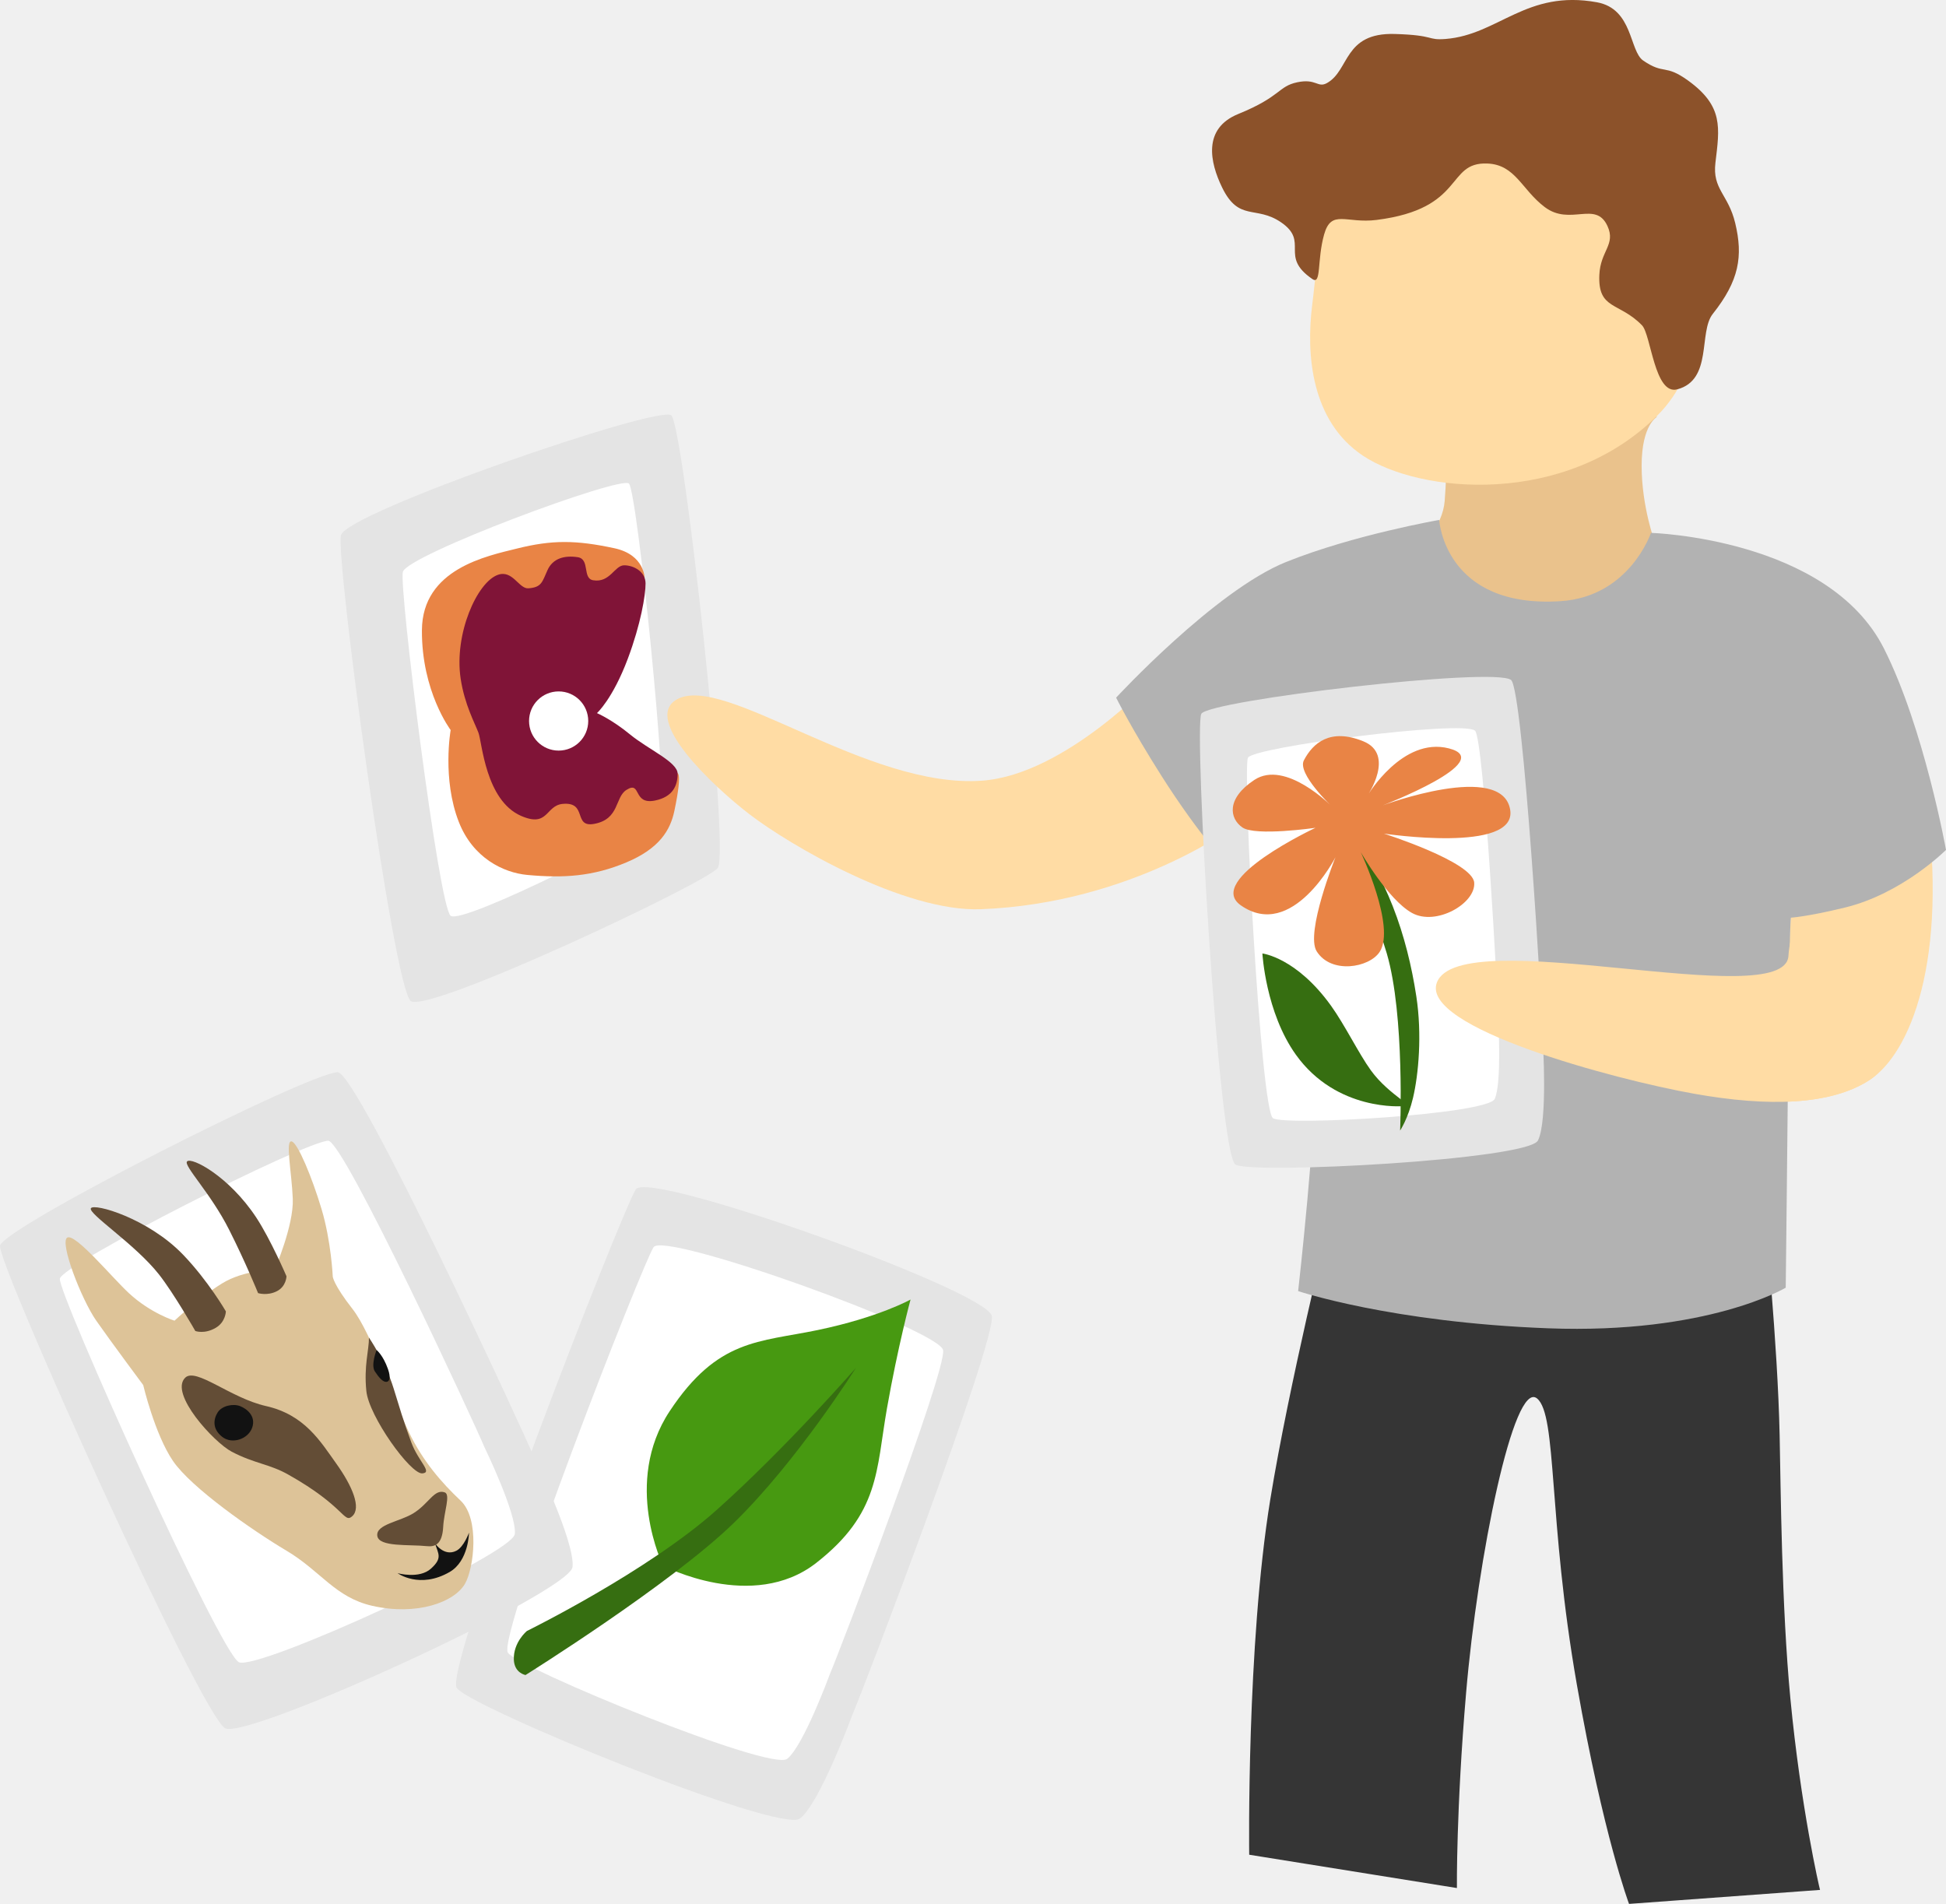
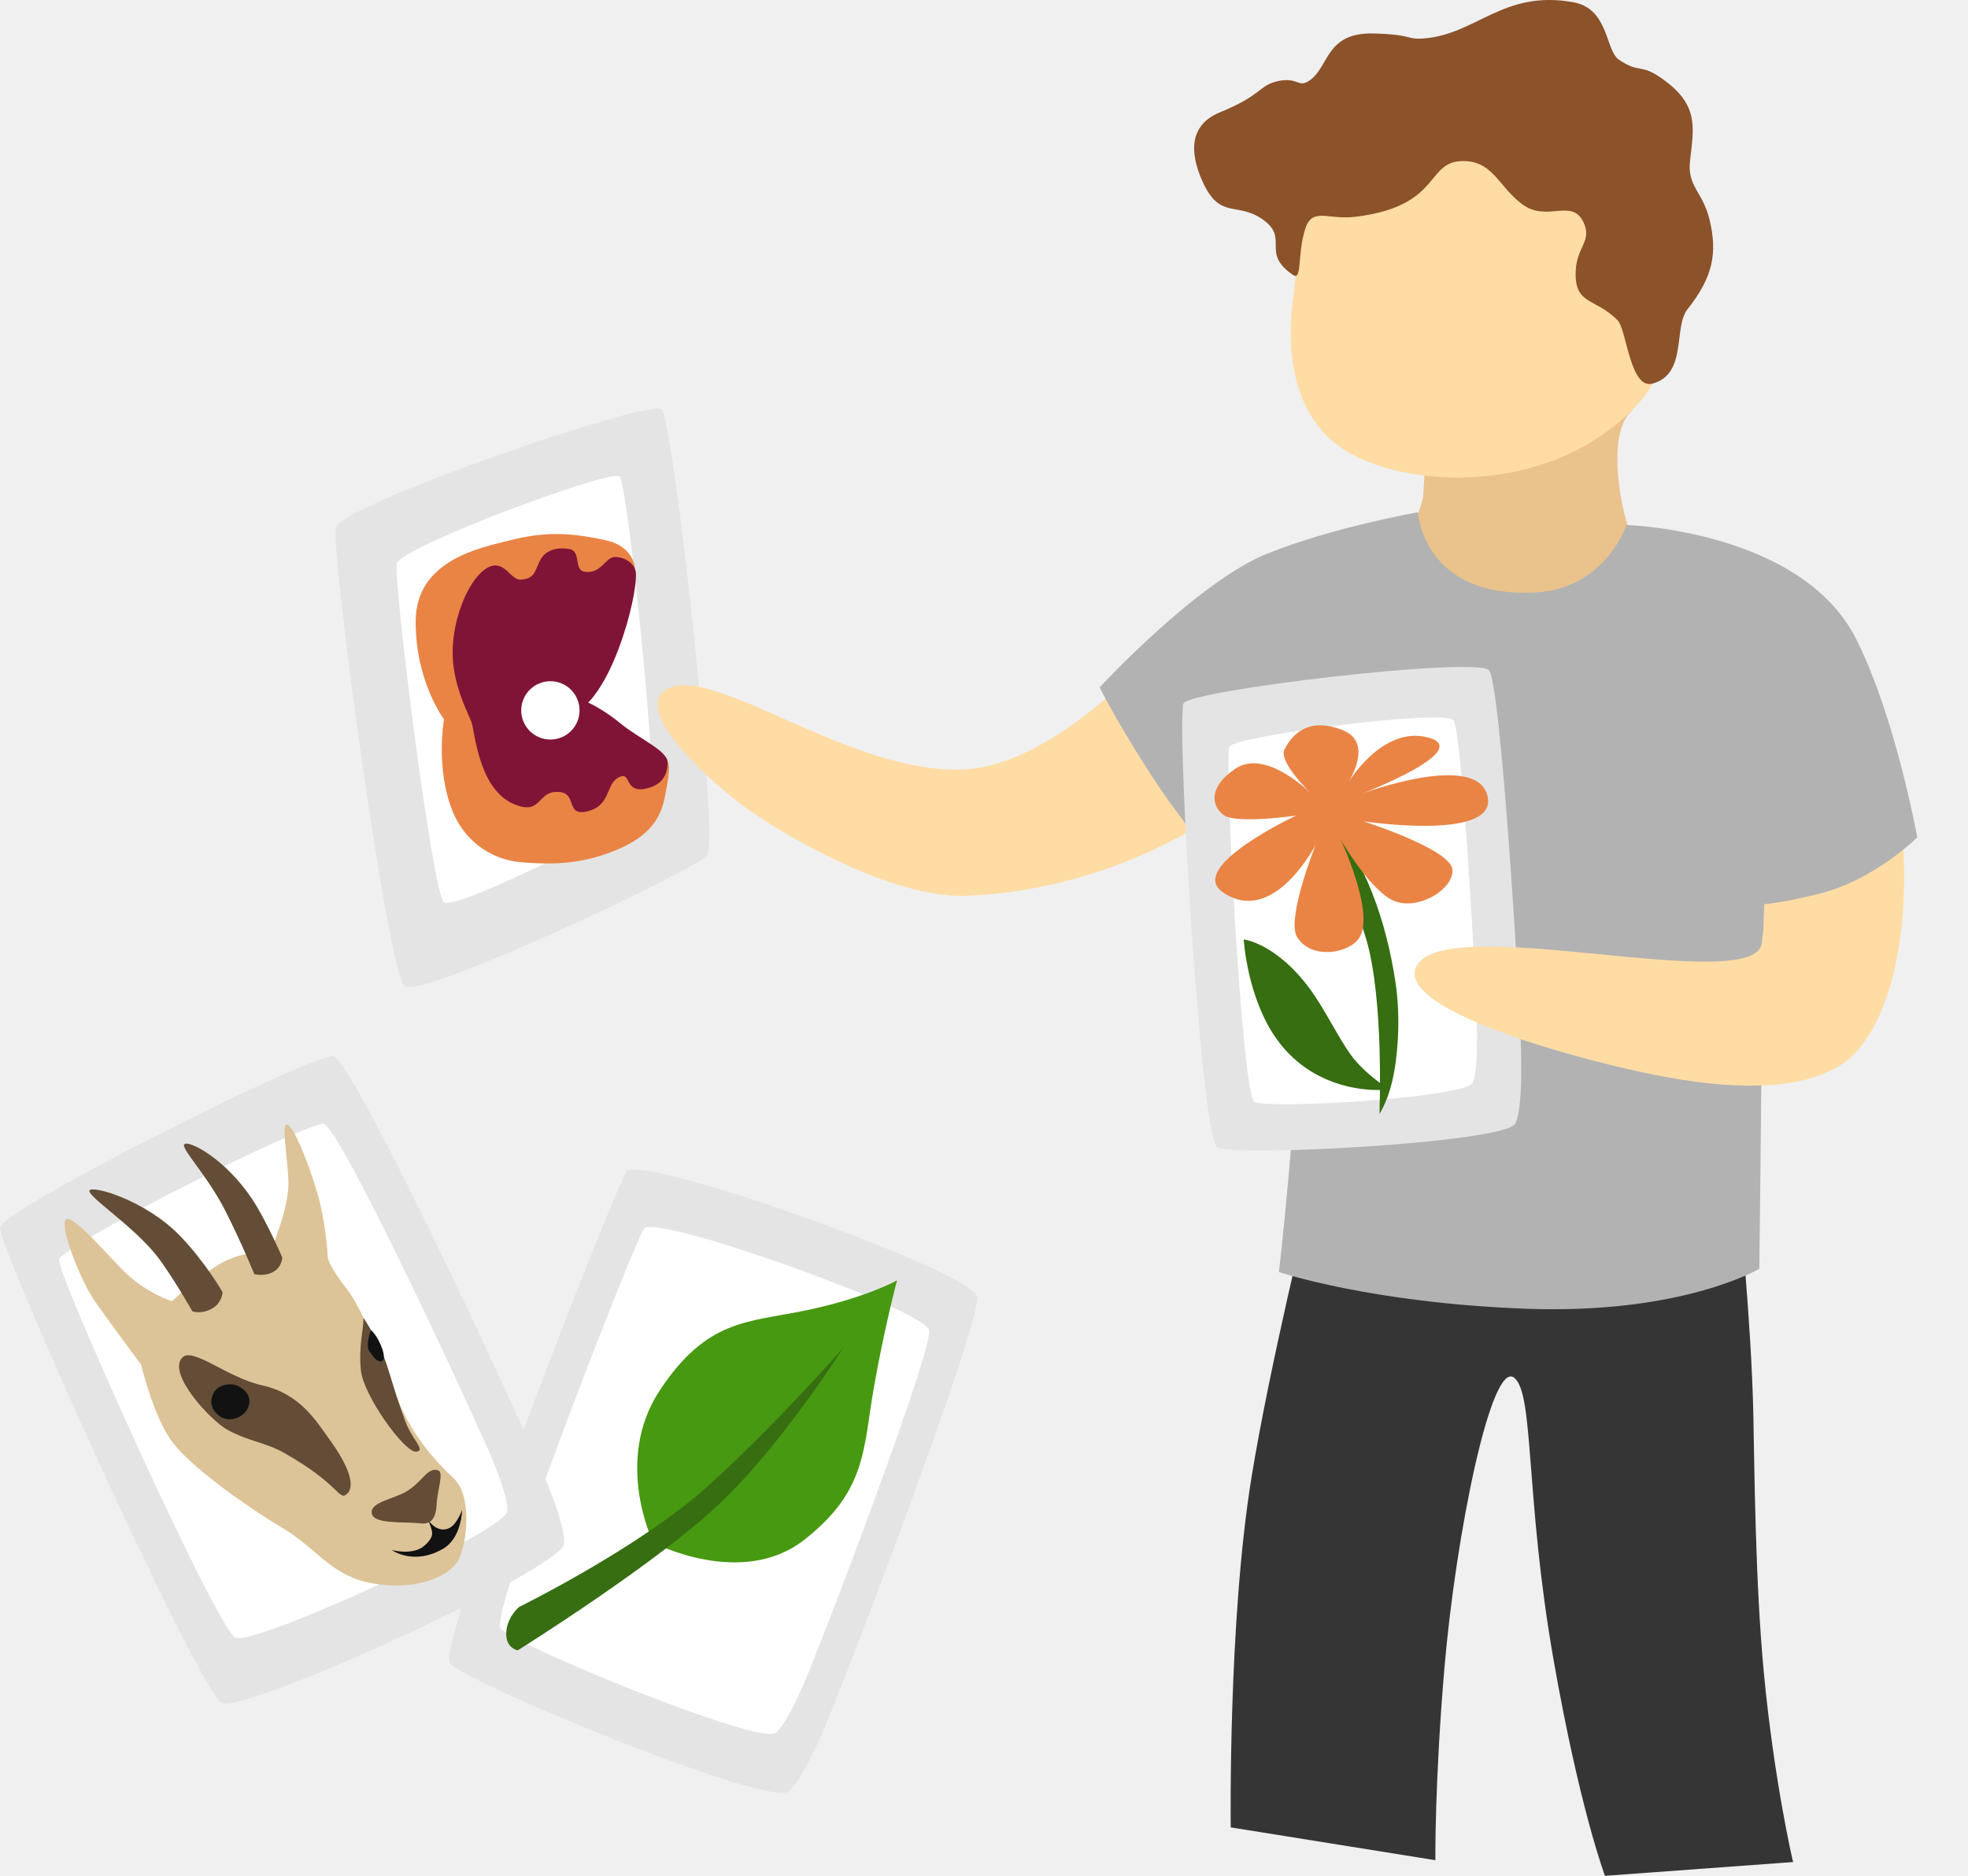
- <svg xmlns="http://www.w3.org/2000/svg" width="131.518mm" height="128.671mm" viewBox="0 0 131.518 128.671" version="1.1" id="svg1">
+ <svg xmlns="http://www.w3.org/2000/svg" width="135mm" height="128.671mm" viewBox="0 0 135 128.671" version="1.1" id="svg1">
  <defs id="defs1" />
  <g id="layer5" style="display:inline" transform="translate(-26.72683,-17.19949)">
    <g id="g169" style="display:inline">
      <g id="g168" transform="matrix(-1,0,0,1.073061,212.4063,-8.429853)" style="display:inline">
        <path style="fill:#353535;fill-opacity:1;stroke-width:0.265" d="m 62.675,142.913 c 0.047,-0.139 1.304,-5.219 2.005,-12.062 0.596,-5.813 0.649,-13.216 0.725,-16.578 0.131,-5.802 1.01,-13.844 1.01,-13.844 l 29.443,0.451 c 0,0 2.699,10.173 3.968,17.425 1.614,9.224 1.428,22.392 1.428,22.392 l -14.038,2.098 c 0,0 0.053,-4.946 -0.621,-12.29 -0.782,-8.531 -3.219,-19.755 -4.797,-18.543 -1.368,1.052 -0.73,7.624 -2.694,18.05 -1.794,9.525 -3.521,13.782 -3.521,13.782 z" id="path125" clip-path="none" />
        <g id="g140" style="display:inline" transform="matrix(-1,0,0,0.9319132,212.4063,7.855891)">
          <path style="display:inline;fill:#e4e4e4;fill-opacity:1;stroke-width:0.292" d="m 162.637,57.594 c 0.373,1.439 -3.558,28.591 -4.724,29.339 -1.236,0.793 -20.183,-7.54 -20.75,-8.391 -0.81,-1.215 2.322,-27.823 3.146,-28.499 0.824,-0.676 21.955,6.113 22.328,7.552 z" id="path136" transform="matrix(-1,0,0,1.073061,212.4063,-8.429852)" />
          <path style="display:inline;fill:#ffffff;fill-opacity:1;stroke-width:0.215" d="m 53.951,55.859 c -0.256,1.139 2.435,22.64 3.233,23.232 0.846,0.628 13.812,-5.971 14.2,-6.645 0.554,-0.962 -1.589,-22.032 -2.153,-22.568 -0.564,-0.536 -15.025,4.841 -15.281,5.98 z" id="path138" />
          <path style="display:inline;fill:#e98445;fill-opacity:1;stroke-width:0.265" d="m 72.438,69.459 c 0,0 0.483,-0.385 -0.136,2.549 -0.274,1.298 -1.008,2.537 -3.247,3.476 -2.239,0.939 -4.218,1.076 -6.691,0.846 -1.621,-0.151 -3.678,-1.151 -4.627,-3.578 -1.142,-2.921 -0.553,-6.215 -0.553,-6.215 0,0 -1.97,-2.601 -1.942,-6.751 0.028,-4.15 4.4,-5.01 6.427,-5.515 2.364,-0.59 3.979,-0.579 6.579,-0.021 2.06,0.442 2.044,2.03 2.044,2.03 l -10.916,6.926 2.023,4.912 z" id="path139" />
          <path style="fill:#801437;fill-opacity:1;stroke-width:0.265" d="m 59.066,66.73 c -0.24,-0.645 -0.943,-1.913 -1.207,-3.67 -0.452,-3.003 1.105,-6.522 2.525,-7.015 0.993,-0.345 1.412,0.959 2.052,0.914 0.91,-0.063 0.934,-0.439 1.295,-1.233 0.361,-0.795 1.145,-1.005 2.04,-0.87 0.846,0.127 0.298,1.436 1.045,1.559 1.143,0.189 1.445,-1.011 2.095,-1.011 0.65,0 1.445,0.433 1.445,1.228 0,0.795 -0.323,2.749 -1.198,5.081 -1.024,2.729 -2.086,3.68 -2.086,3.68 0,0 1.006,0.43 2.234,1.441 1.228,1.011 3.217,1.861 3.217,2.655 0,0.783 -0.305,1.56 -1.521,1.811 -1.541,0.318 -0.906,-1.362 -1.933,-0.72 -0.799,0.499 -0.452,1.98 -2.186,2.299 -1.449,0.267 -0.428,-1.506 -2.123,-1.351 -1.174,0.107 -0.963,1.627 -2.826,0.807 -2.393,-1.053 -2.628,-4.959 -2.868,-5.604 z" id="path140" />
          <circle style="fill:#ffffff;fill-opacity:1;stroke-width:0.356" id="circle140" cy="65.927" cx="64.482" r="2" />
        </g>
        <path style="fill:#ffdca4;fill-opacity:1;stroke-width:0.265" d="m 107.746,66.712 c 0,0 5.935,5.934 11.518,6.337 7.779,0.561 17.498,-6.796 20.675,-5.114 2.378,1.259 -2.5,5.506 -4.906,7.229 -2.74,1.962 -10.472,6.172 -15.649,5.984 -10.273,-0.372 -17.295,-5.325 -17.295,-5.325 z" id="path141" />
        <path style="fill:#ffdca4;fill-opacity:1;stroke-width:0.265" d="m 55.521,74.06 c -1.548,10.358 1.081,16.199 3.814,17.85 2.622,1.584 6.835,1.691 11.835,0.861 5.481,-0.91 18.555,-4.187 17.4,-7.007 C 86.998,81.931 65.091,87.739 64.812,84.101 64.569,80.926 64.624,80.529 64.624,80.529 L 61.095,70.72 Z" id="path142" />
        <path style="fill:#eac28c;fill-opacity:1;stroke-width:0.265" d="m 73.678,50.13 c 0,0 1.054,0.484 1.054,3.085 0,2.6 -0.909,4.861 -0.909,4.861 l -0.144,6.501 c 0,0 11.991,4.045 12.713,3.756 0.722,-0.289 7.467,-6.806 7.467,-6.806 0,0 -5.557,-2.938 -5.817,-6.095 -0.381,-4.626 0.336,-5.634 0.336,-5.634 z" id="path143" />
        <path style="fill:#ffdca4;fill-opacity:1;stroke-width:0.259" d="m 70.938,41.972 c 0,0.828 -0.498,5.104 2.762,8.112 6.199,5.718 16.005,4.908 19.878,2.493 3.472,-2.165 3.848,-6.338 3.415,-9.511 -0.433,-3.173 -0.629,-8.267 -2.651,-9.508 -2.023,-1.241 -10.113,-4.414 -12.569,-4.138 -2.456,0.276 -11.124,6.621 -11.846,7.863 -0.722,1.241 1.011,4.69 1.011,4.69 z" id="path144" />
        <path style="display:inline;fill:#b2b2b2;fill-opacity:1;stroke-width:0.265" d="m 74.103,57.447 c 0,0 1.444,4.022 6.114,4.3 7.841,0.467 8.197,-5.116 8.197,-5.116 0,0 5.777,0.937 10.342,2.646 4.804,1.799 11.492,8.547 11.492,8.547 0,0 -1.05,1.968 -3.078,4.944 -2.59,3.801 -4.653,5.81 -4.653,5.81 0,0 -1.006,-0.523 -3.107,-1.58 -2.102,-1.058 -2.021,-1.209 -2.815,-0.905 -0.795,0.304 0.026,6.407 0.081,13.566 0.042,5.528 1.27,15.539 1.27,15.539 0,0 -6.273,1.969 -16.893,2.344 -10.801,0.381 -16.06,-2.557 -16.06,-2.557 0,0 -0.108,-8.641 -0.183,-16.06 -0.068,-6.727 -0.167,-7.245 -0.167,-7.245 0,0 -1.046,-0.049 -3.643,-0.635 -3.897,-0.879 -6.839,-3.633 -6.839,-3.633 0,0 1.485,-7.685 4.194,-12.684 3.771,-6.958 15.748,-7.283 15.748,-7.283 z" id="path145" />
        <path style="fill:#8c522a;fill-opacity:1;stroke-width:0.259" d="m 74.705,44.374 c 1.555,-1.49 2.991,-0.957 2.885,-3.179 -0.072,-1.517 -1.127,-1.903 -0.549,-3.076 0.802,-1.627 2.51,0.023 4.239,-1.193 1.562,-1.098 1.979,-2.673 3.88,-2.743 2.816,-0.104 1.462,2.845 7.484,3.553 2.053,0.242 3.058,-0.698 3.546,0.914 0.49,1.621 0.175,3.203 0.793,2.81 2.281,-1.451 0.168,-2.336 2.126,-3.579 1.697,-1.077 2.838,-0.016 3.973,-2.185 0.829,-1.584 1.325,-3.718 -1.088,-4.632 -2.913,-1.104 -2.677,-1.736 -3.981,-1.996 -1.292,-0.258 -1.383,0.372 -2.009,0.05 -1.548,-0.795 -1.116,-3.189 -4.587,-3.094 -2.781,0.076 -2.143,0.41 -3.442,0.314 -3.571,-0.265 -5.449,-3.122 -10.224,-2.31 -2.448,0.416 -2.181,3.068 -3.126,3.671 -1.442,0.92 -1.447,0.187 -3.044,1.266 -2.389,1.614 -2.119,2.96 -1.836,5.171 0.214,1.676 -0.867,1.977 -1.336,3.793 -0.543,2.099 -0.266,3.634 1.512,5.722 0.982,1.153 -0.004,4.158 2.403,4.754 1.54,0.381 1.771,-3.446 2.383,-4.033 z" id="path146" />
        <g id="g151" style="display:inline">
          <path style="display:inline;fill:#e4e4e4;fill-opacity:1;stroke-width:0.29" d="m 81.41,89.489 c 0,-1.366 1.319,-22.116 2.143,-22.775 1.068,-0.854 20.423,1.278 20.936,2.126 0.514,0.848 -1.167,27.768 -2.308,28.392 -1.141,0.625 -19.773,-0.301 -20.442,-1.518 -0.669,-1.217 -0.33,-6.225 -0.33,-6.225 z" id="path147" />
          <path style="display:inline;fill:#ffffff;fill-opacity:1;stroke-width:0.222" d="m 84.421,88.118 c 0,-1.093 0.967,-17.686 1.571,-18.213 0.783,-0.683 14.968,1.022 15.345,1.7 0.377,0.678 -0.855,22.206 -1.692,22.705 C 98.808,94.81 85.153,94.07 84.662,93.096 84.172,92.123 84.421,88.118 84.421,88.118 Z" id="path148" />
          <path style="display:inline;fill:#366e11;fill-opacity:1;stroke-width:0.255" d="m 95.56,76.701 c 0,0 -2.381,3.332 -3.606,7.235 -1.226,3.903 -0.9,11.15 -0.9,11.15 0,0 -0.54,-0.751 -0.871,-2.055 -0.377,-1.487 -0.615,-3.998 -0.226,-6.384 0.625,-3.832 2.026,-7.727 4.768,-10.735 z" id="path149" />
          <path style="fill:#e98445;fill-opacity:1;stroke-width:0.282" d="m 95.423,77.874 c 0,0 2.054,4.77 1.27,5.926 -0.985,1.454 -3.555,1.034 -4.256,0.035 -1.105,-1.574 1.277,-6.281 1.277,-6.281 0,0 -1.834,2.987 -3.461,3.829 -1.627,0.842 -4.317,-0.596 -4.206,-1.909 0.111,-1.313 6.101,-3.088 6.101,-3.088 0,0 -9.01,1.265 -8.533,-1.496 0.534,-3.087 8.611,-0.282 8.611,-0.282 0,0 -7.796,-2.799 -4.467,-3.59 3.144,-0.747 5.497,2.97 5.497,2.97 0,0 -1.897,-2.593 0.29,-3.418 2.231,-0.842 3.401,0.105 4.014,1.204 0.465,0.834 -1.903,2.913 -1.903,2.913 0,0 3.129,-2.988 5.25,-1.682 1.909,1.175 1.684,2.43 0.803,2.995 -0.88,0.565 -4.936,0.021 -4.936,0.021 0,0 7.506,3.272 5.049,4.88 -3.484,2.28 -6.4,-3.028 -6.4,-3.028 z" id="path150" />
          <path style="fill:#366e11;fill-opacity:1;stroke-width:0.255" d="m 90.861,93.551 c 0,0 4.475,0.364 7.241,-3.244 2.043,-2.666 2.26,-6.372 2.26,-6.372 0,0 -2.291,0.247 -4.64,3.294 -0.925,1.2 -1.872,3.01 -2.688,4.064 -1.26,1.628 -3.327,2.423 -2.172,2.257 z" id="path151" />
        </g>
        <path style="fill:#ffdca4;fill-opacity:1;stroke-width:0.265" d="m 59.198,82.247 c -0.424,4.266 -2.597,8.012 0.136,9.663 2.622,1.584 6.835,1.691 11.835,0.861 5.481,-0.91 18.555,-4.187 17.4,-7.007 -1.57,-3.832 -23.478,1.975 -23.757,-1.663 -0.243,-3.175 -1.924,-1.287 -1.924,-1.287 l -2.712,-0.574 z" id="path152" />
        <g id="g156" style="display:inline">
          <path style="display:inline;fill:#e4e4e4;fill-opacity:1;stroke-width:0.347" d="m 128.056,131.845 c -0.699,-1.477 -9.67,-23.39 -9.409,-25.071 0.244,-1.576 23.162,-9.227 24.058,-7.987 0.895,1.24 13.036,30.185 12.104,31.411 -0.932,1.225 -21.847,9.207 -23.204,8.214 -1.357,-0.993 -3.548,-6.567 -3.548,-6.567 z" id="path153" />
          <path style="display:inline;fill:#ffffff;fill-opacity:1;stroke-width:0.282" d="m 129.593,129.317 c -0.569,-1.201 -7.865,-19.024 -7.653,-20.391 0.199,-1.282 18.838,-7.504 19.567,-6.496 0.728,1.008 10.603,24.551 9.844,25.547 -0.758,0.997 -17.769,7.489 -18.872,6.681 -1.104,-0.808 -2.886,-5.341 -2.886,-5.341 z" id="path154" />
          <path class="cls-7" d="m 124.142,105.731 c 0,0 2.126,1.115 6.271,1.921 3.974,0.772 6.764,0.54 10.006,5.108 3.205,4.516 0.444,9.739 0.444,9.739 0,0 -6.049,2.948 -10.348,-0.181 -4.3,-3.13 -4.04,-5.814 -4.779,-9.728 -0.739,-3.913 -1.594,-6.858 -1.594,-6.858 z" id="path155" style="fill:#479911;stroke-width:0.173" />
          <path class="cls-8" d="m 127.837,110.039 c 0,0 4.726,5.047 9.399,8.937 4.673,3.89 12.832,7.629 12.832,7.629 0,0 0.926,0.706 0.884,1.804 -0.033,0.852 -0.79,0.97 -0.79,0.97 0,0 -9.812,-5.71 -14.084,-9.586 -4.272,-3.877 -8.241,-9.754 -8.241,-9.754 z" id="path156" style="fill:#366e11;stroke-width:0.173" />
        </g>
        <g id="g167" style="display:inline">
          <path style="display:inline;fill:#e4e4e4;fill-opacity:1;stroke-width:0.347" d="m 149.6,115.636 c 0.656,-1.494 11.945,-24.268 13.263,-24.224 2.029,0.067 22.64,9.799 22.816,10.932 0.175,1.133 -13.634,29.694 -15.228,30.394 -1.594,0.7 -23.292,-8.565 -23.466,-10.165 -0.174,-1.6 2.615,-6.937 2.615,-6.937 z" id="path157" />
          <path style="display:inline;fill:#ffffff;fill-opacity:1;stroke-width:0.276" d="m 152.962,114.981 c 0.521,-1.187 9.493,-19.285 10.54,-19.251 1.613,0.054 17.992,7.787 18.132,8.688 0.139,0.901 -10.835,23.598 -12.101,24.154 -1.267,0.556 -18.51,-6.807 -18.648,-8.078 -0.138,-1.271 2.078,-5.513 2.078,-5.513 z" id="path158" />
          <path style="fill:#ddc398;fill-opacity:1;stroke-width:0.255" d="m 173.885,107.062 c 0,0 1.606,-0.46 3.077,-1.728 1.128,-0.972 3.62,-3.779 4.168,-3.507 0.548,0.272 -0.949,3.896 -1.961,5.242 -1.011,1.346 -3.168,4.047 -3.168,4.047 0,0 -0.782,3.097 -2.01,4.779 -1.228,1.683 -5.366,4.377 -7.678,5.656 -2.311,1.279 -3.281,2.942 -5.796,3.471 -3.005,0.633 -5.543,-0.219 -6.267,-1.397 -0.601,-0.979 -1.003,-4.083 0.298,-5.228 1.3,-1.144 2.553,-2.487 3.492,-4.305 0.939,-1.818 2.516,-6.219 3.816,-7.768 1.3,-1.548 1.334,-2.039 1.334,-2.039 0,0 0.107,-2.23 0.757,-4.249 0.65,-2.019 1.589,-4.111 2.001,-4.257 0.477,-0.169 0.016,1.924 -0.056,3.607 -0.072,1.683 1.224,4.46 1.224,4.46 0,0 2.049,0 3.566,0.875 1.517,0.875 3.203,2.34 3.203,2.34 z" id="path159" />
          <path style="display:inline;fill:#634d36;fill-opacity:1;stroke-width:0.255" d="m 170.023,115.312 c -1.55,0.757 -2.538,0.769 -3.813,1.437 -3.862,2.021 -3.756,3.106 -4.333,2.631 -0.632,-0.519 -0.015,-1.894 1.069,-3.308 1.084,-1.414 2.142,-3.084 4.765,-3.635 2.392,-0.502 4.725,-2.446 5.451,-1.784 1.101,1.004 -1.958,4.083 -3.139,4.659 z" id="path160" />
          <path style="display:inline;fill:#634d36;fill-opacity:1;stroke-width:0.255" d="m 160.743,108.13 c 0,0.808 0.351,1.772 0.177,3.365 -0.174,1.593 -2.985,5.24 -3.78,5.185 -0.722,-0.051 0.266,-0.757 0.734,-1.933 0.54,-1.355 0.823,-2.275 1.206,-3.427 0.57,-1.714 1.663,-3.19 1.663,-3.19 z" id="path161" />
          <path style="display:inline;fill:#634d36;fill-opacity:1;stroke-width:0.255" d="m 172.479,107.712 c 0,0 1.454,-2.376 2.46,-3.566 1.604,-1.898 4.799,-3.821 4.598,-4.163 -0.201,-0.342 -3.864,0.628 -6.232,2.924 -1.7,1.649 -2.891,3.569 -2.891,3.569 0,0 0.015,0.661 0.668,1.026 0.773,0.432 1.397,0.21 1.397,0.21 z" id="path162" />
          <path style="display:inline;fill:#634d36;fill-opacity:1;stroke-width:0.255" d="m 168.238,105.327 c 0,0 0.821,-1.898 1.961,-4.001 1.25,-2.307 3.091,-4.028 2.839,-4.292 -0.288,-0.302 -2.831,0.923 -4.675,3.528 -0.969,1.369 -2.046,3.704 -2.046,3.704 0,0 0.014,0.642 0.655,0.942 0.646,0.303 1.265,0.118 1.265,0.118 z" id="path163" />
          <path style="fill:#121212;fill-opacity:1;stroke-width:0.255" d="m 170.969,112.84 c 0.287,0.429 0.374,1.04 -0.305,1.537 -0.679,0.497 -1.761,0.137 -2.028,-0.578 -0.267,-0.715 0.341,-1.181 0.812,-1.354 0.472,-0.173 1.233,-0.033 1.521,0.396 z" id="path164" />
          <path id="path165" style="fill:#121212;fill-opacity:1;stroke-width:0.255" d="m 160.344,110.259 c -0.289,0.404 -0.537,0.666 -0.776,0.657 -0.197,-0.008 -0.325,-0.236 -0.109,-0.808 0.334,-0.882 0.769,-1.197 0.769,-1.197 0,0 0.405,0.944 0.116,1.348 z" />
          <path style="fill:#121212;fill-opacity:1;stroke-width:0.255" d="m 156.281,121.08 c -0.217,0.673 -0.527,0.923 0.268,1.596 0.795,0.673 2.26,0.289 2.26,0.289 0,0 -1.482,1.02 -3.518,-0.075 -1.288,-0.693 -1.309,-2.476 -1.309,-2.476 0,0 0.345,0.896 0.854,1.138 0.837,0.397 1.445,-0.471 1.445,-0.471 z" id="path166" />
          <path style="display:inline;fill:#634d36;fill-opacity:1;stroke-width:0.255" d="m 160.181,120.609 c -0.091,0.726 -2.176,0.536 -3.342,0.653 -0.537,0.054 -1.05,-0.085 -1.113,-1.221 -0.051,-0.928 -0.512,-2.033 -0.104,-2.165 0.712,-0.23 1.054,0.691 2.104,1.307 0.914,0.536 2.547,0.7 2.456,1.425 z" id="path167" />
        </g>
      </g>
    </g>
  </g>
</svg>
